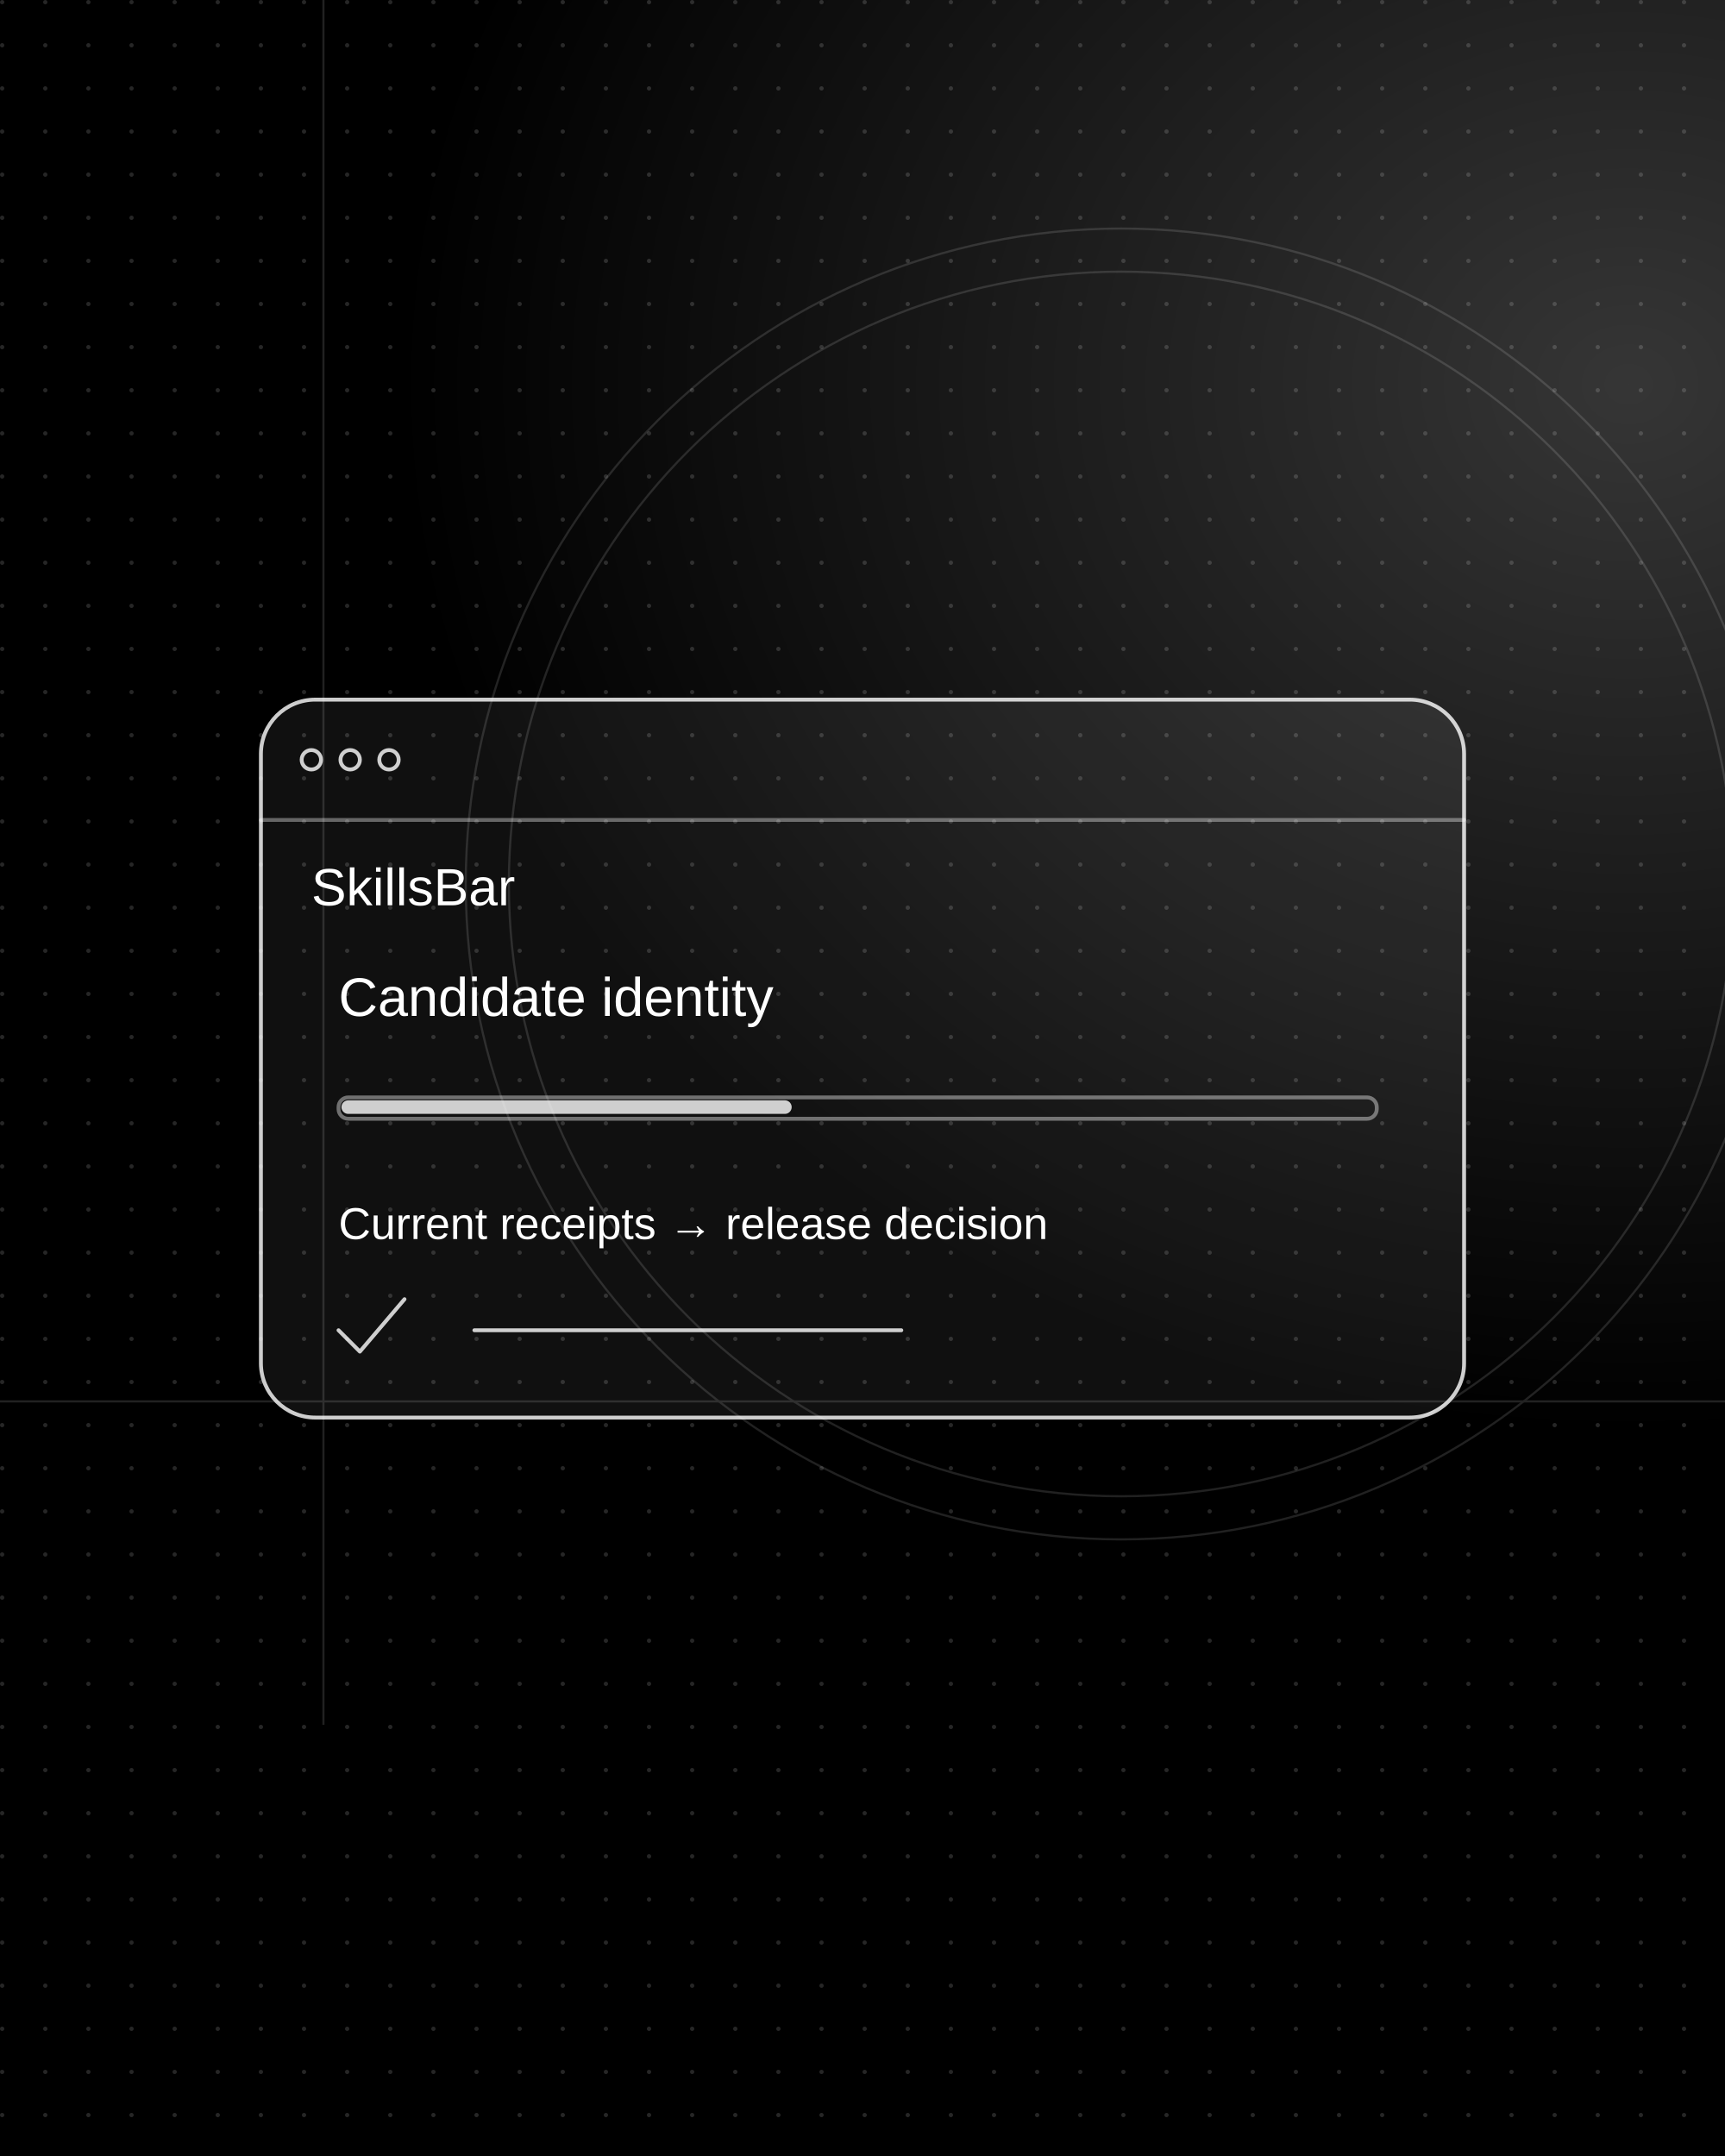
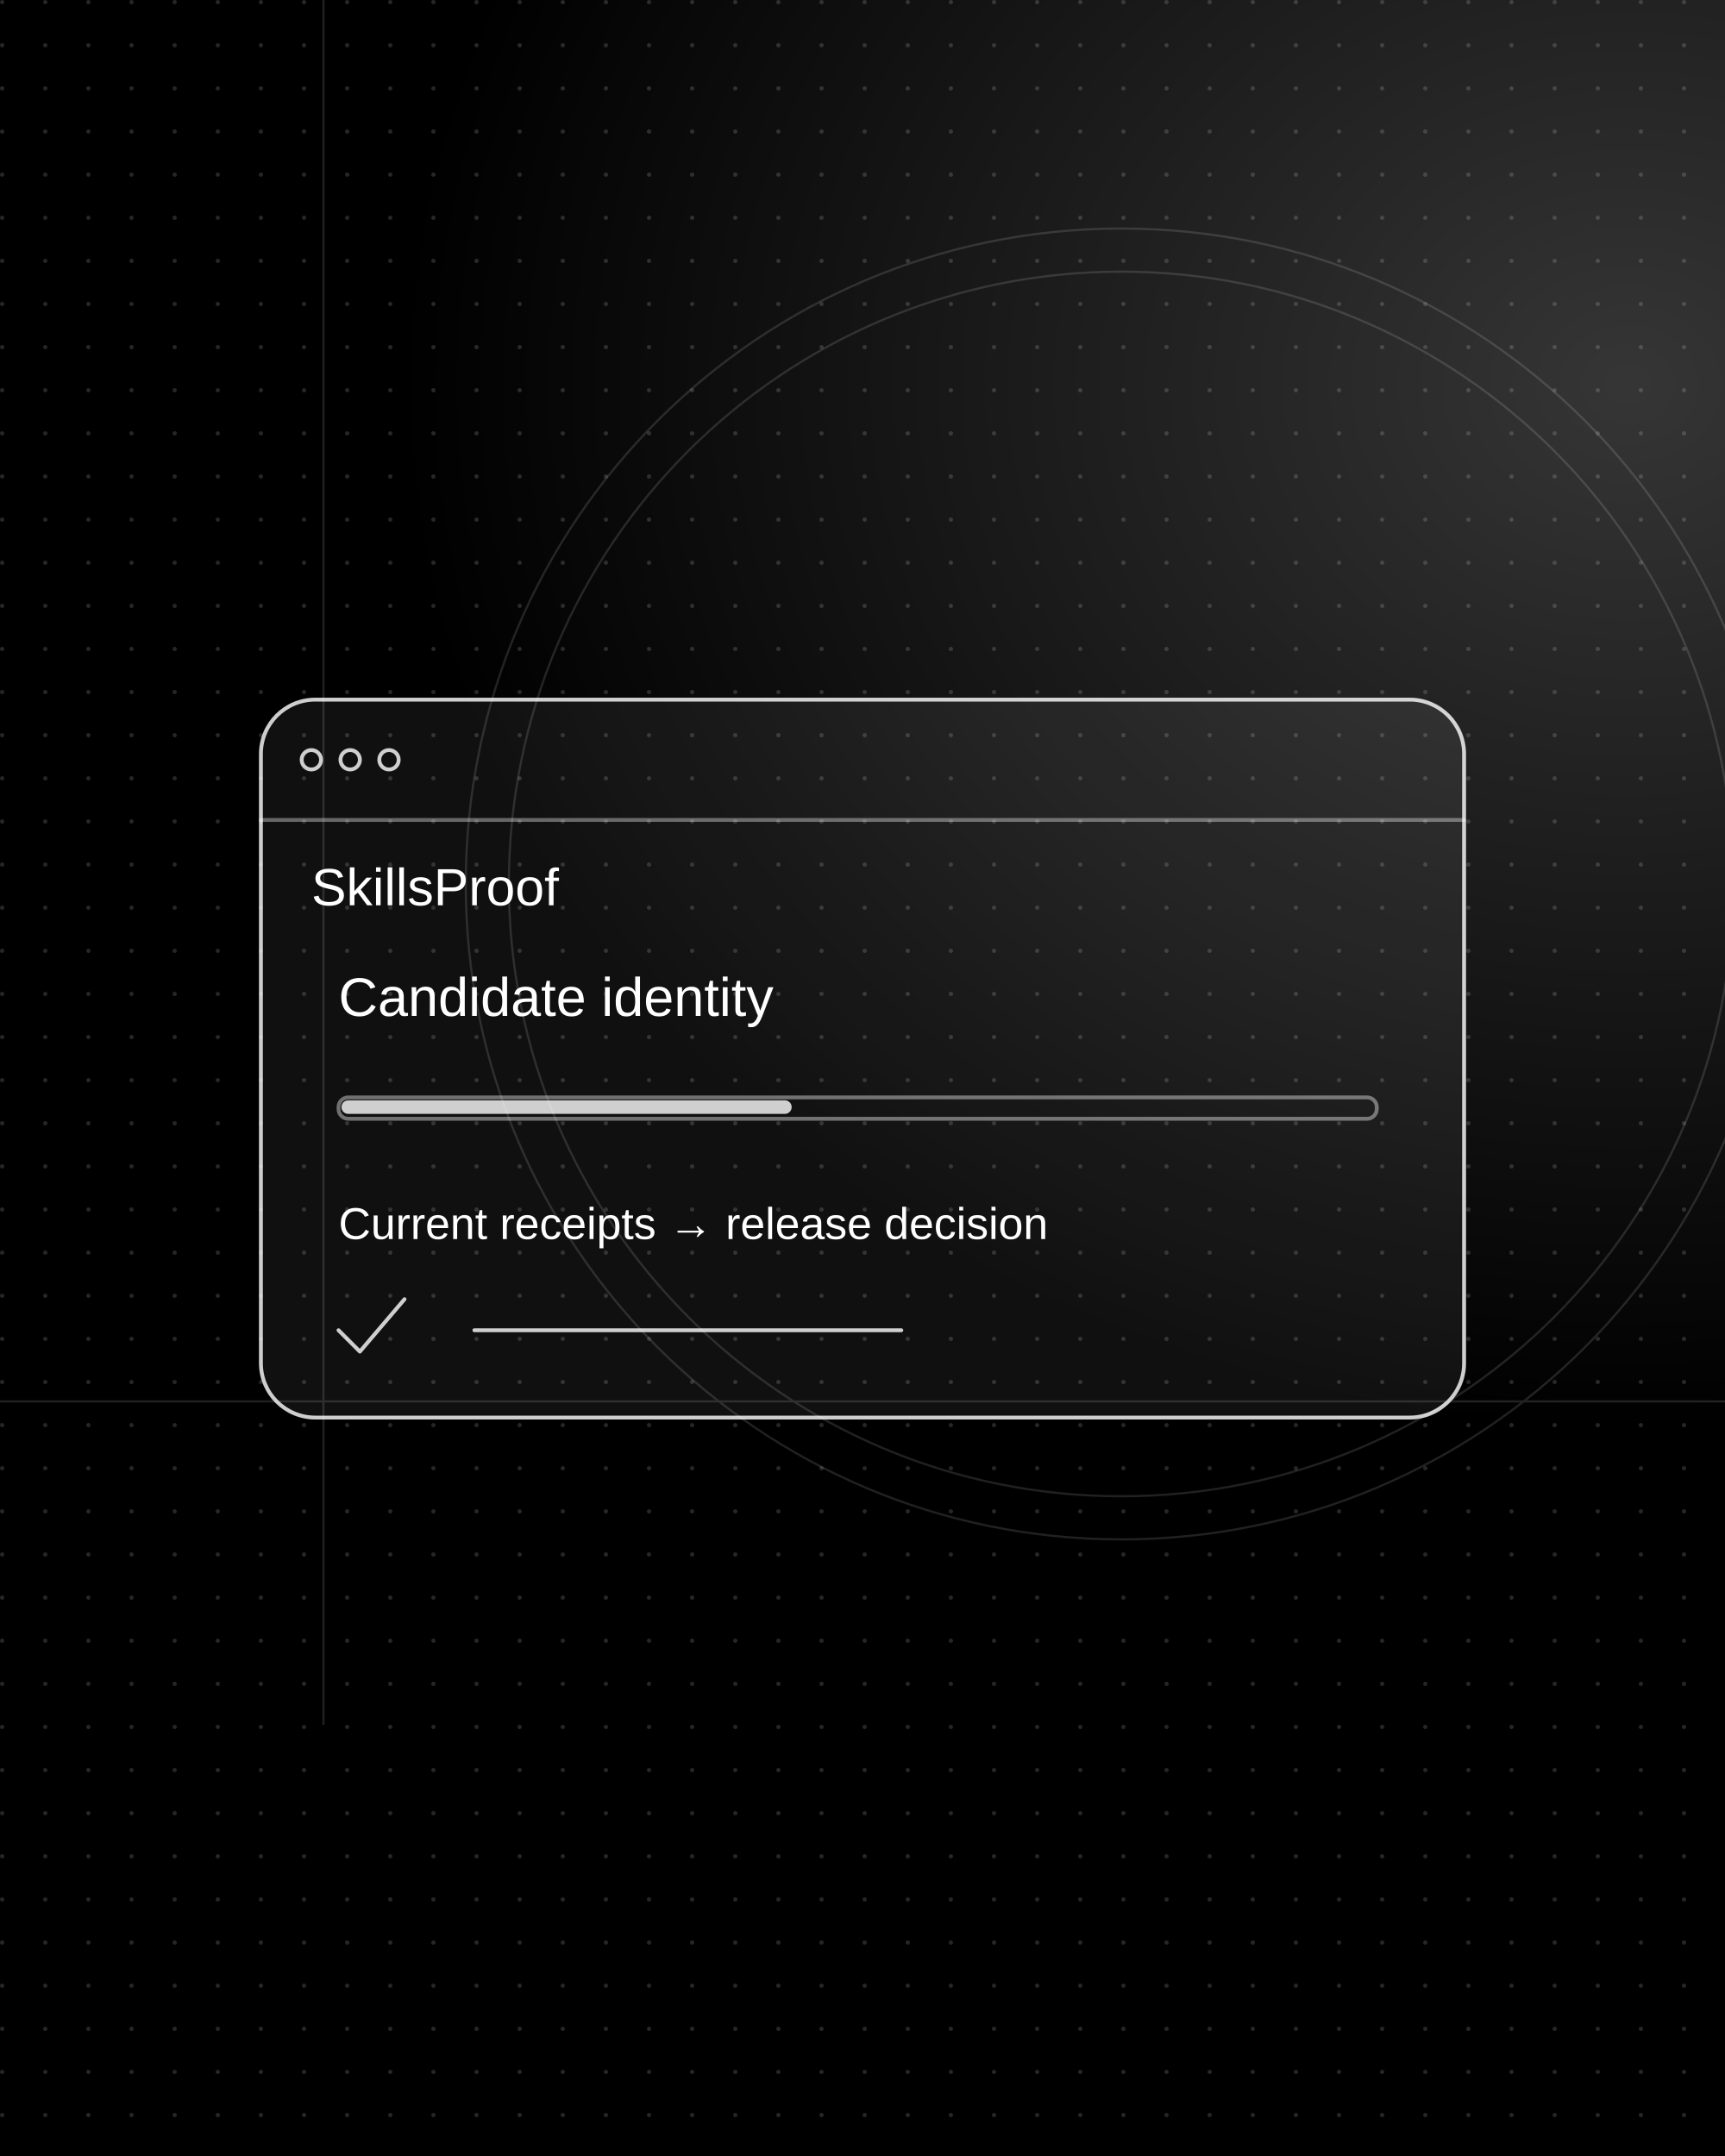
<svg xmlns="http://www.w3.org/2000/svg" viewBox="0 0 800 1000">
  <defs>
    <linearGradient id="base" x2="1" y2="1">
      <stop stop-color="oklch(.47 .065 55)" />
      <stop offset=".55" stop-color="oklch(.48 .065 30)" />
      <stop offset="1" stop-color="oklch(.43 .06 270)" />
    </linearGradient>
    <radialGradient id="light">
      <stop stop-color="white" stop-opacity=".21" />
      <stop offset="1" stop-color="white" stop-opacity="0" />
    </radialGradient>
    <pattern id="dots" width="20" height="20" patternUnits="userSpaceOnUse">
      <circle cx="1" cy="1" r="1" fill="white" opacity=".15" />
    </pattern>
    <marker id="arrow" markerWidth="8" markerHeight="8" refX="6" refY="4" orient="auto">
      <path d="M1 1L6 4L1 7" fill="none" stroke="white" stroke-width="1" />
    </marker>
  </defs>
  <rect width="1000" height="1000" fill="url(#base)" />
  <ellipse cx="760" cy="180" rx="580" ry="480" fill="url(#light)" />
  <rect width="1000" height="1000" fill="url(#dots)" />
  <g fill="none" stroke="white" stroke-width="1" opacity=".13">
    <circle cx="520" cy="410" r="284" />
    <circle cx="520" cy="410" r="304" />
    <path d="M0 650H1000M150 0V800" />
  </g>
  <g transform="translate(-50 140) scale(.9)" fill="none" stroke="white" stroke-opacity=".8" stroke-width="2" stroke-linecap="round" stroke-linejoin="round" font-family="Arial, sans-serif" font-weight="400">
    <style>text{fill:white;stroke:none}.label{font-size:27px}.small{font-size:20px}</style>
    <rect x="190" y="205" width="620" height="370" rx="28" fill="white" fill-opacity=".065" />
    <path d="M190 267H810" opacity=".45" />
    <circle cx="216" cy="236" r="5" />
    <circle cx="236" cy="236" r="5" />
    <circle cx="256" cy="236" r="5" />
-     <text x="216" y="311" class="label">SkillsBar</text>
+     <text x="216" y="311" class="label">SkillsProof</text>
    <text x="230" y="368" font-size="28">Candidate identity</text>
    <rect x="230" y="410" width="535" height="11" rx="5" stroke-opacity=".4" />
    <path d="M235 415H460" stroke-width="7" />
    <text x="230" y="483" font-size="23">Current receipts → release decision</text>
    <path d="M230 530l11 11 23-27M300 530H520" />
  </g>
</svg>
